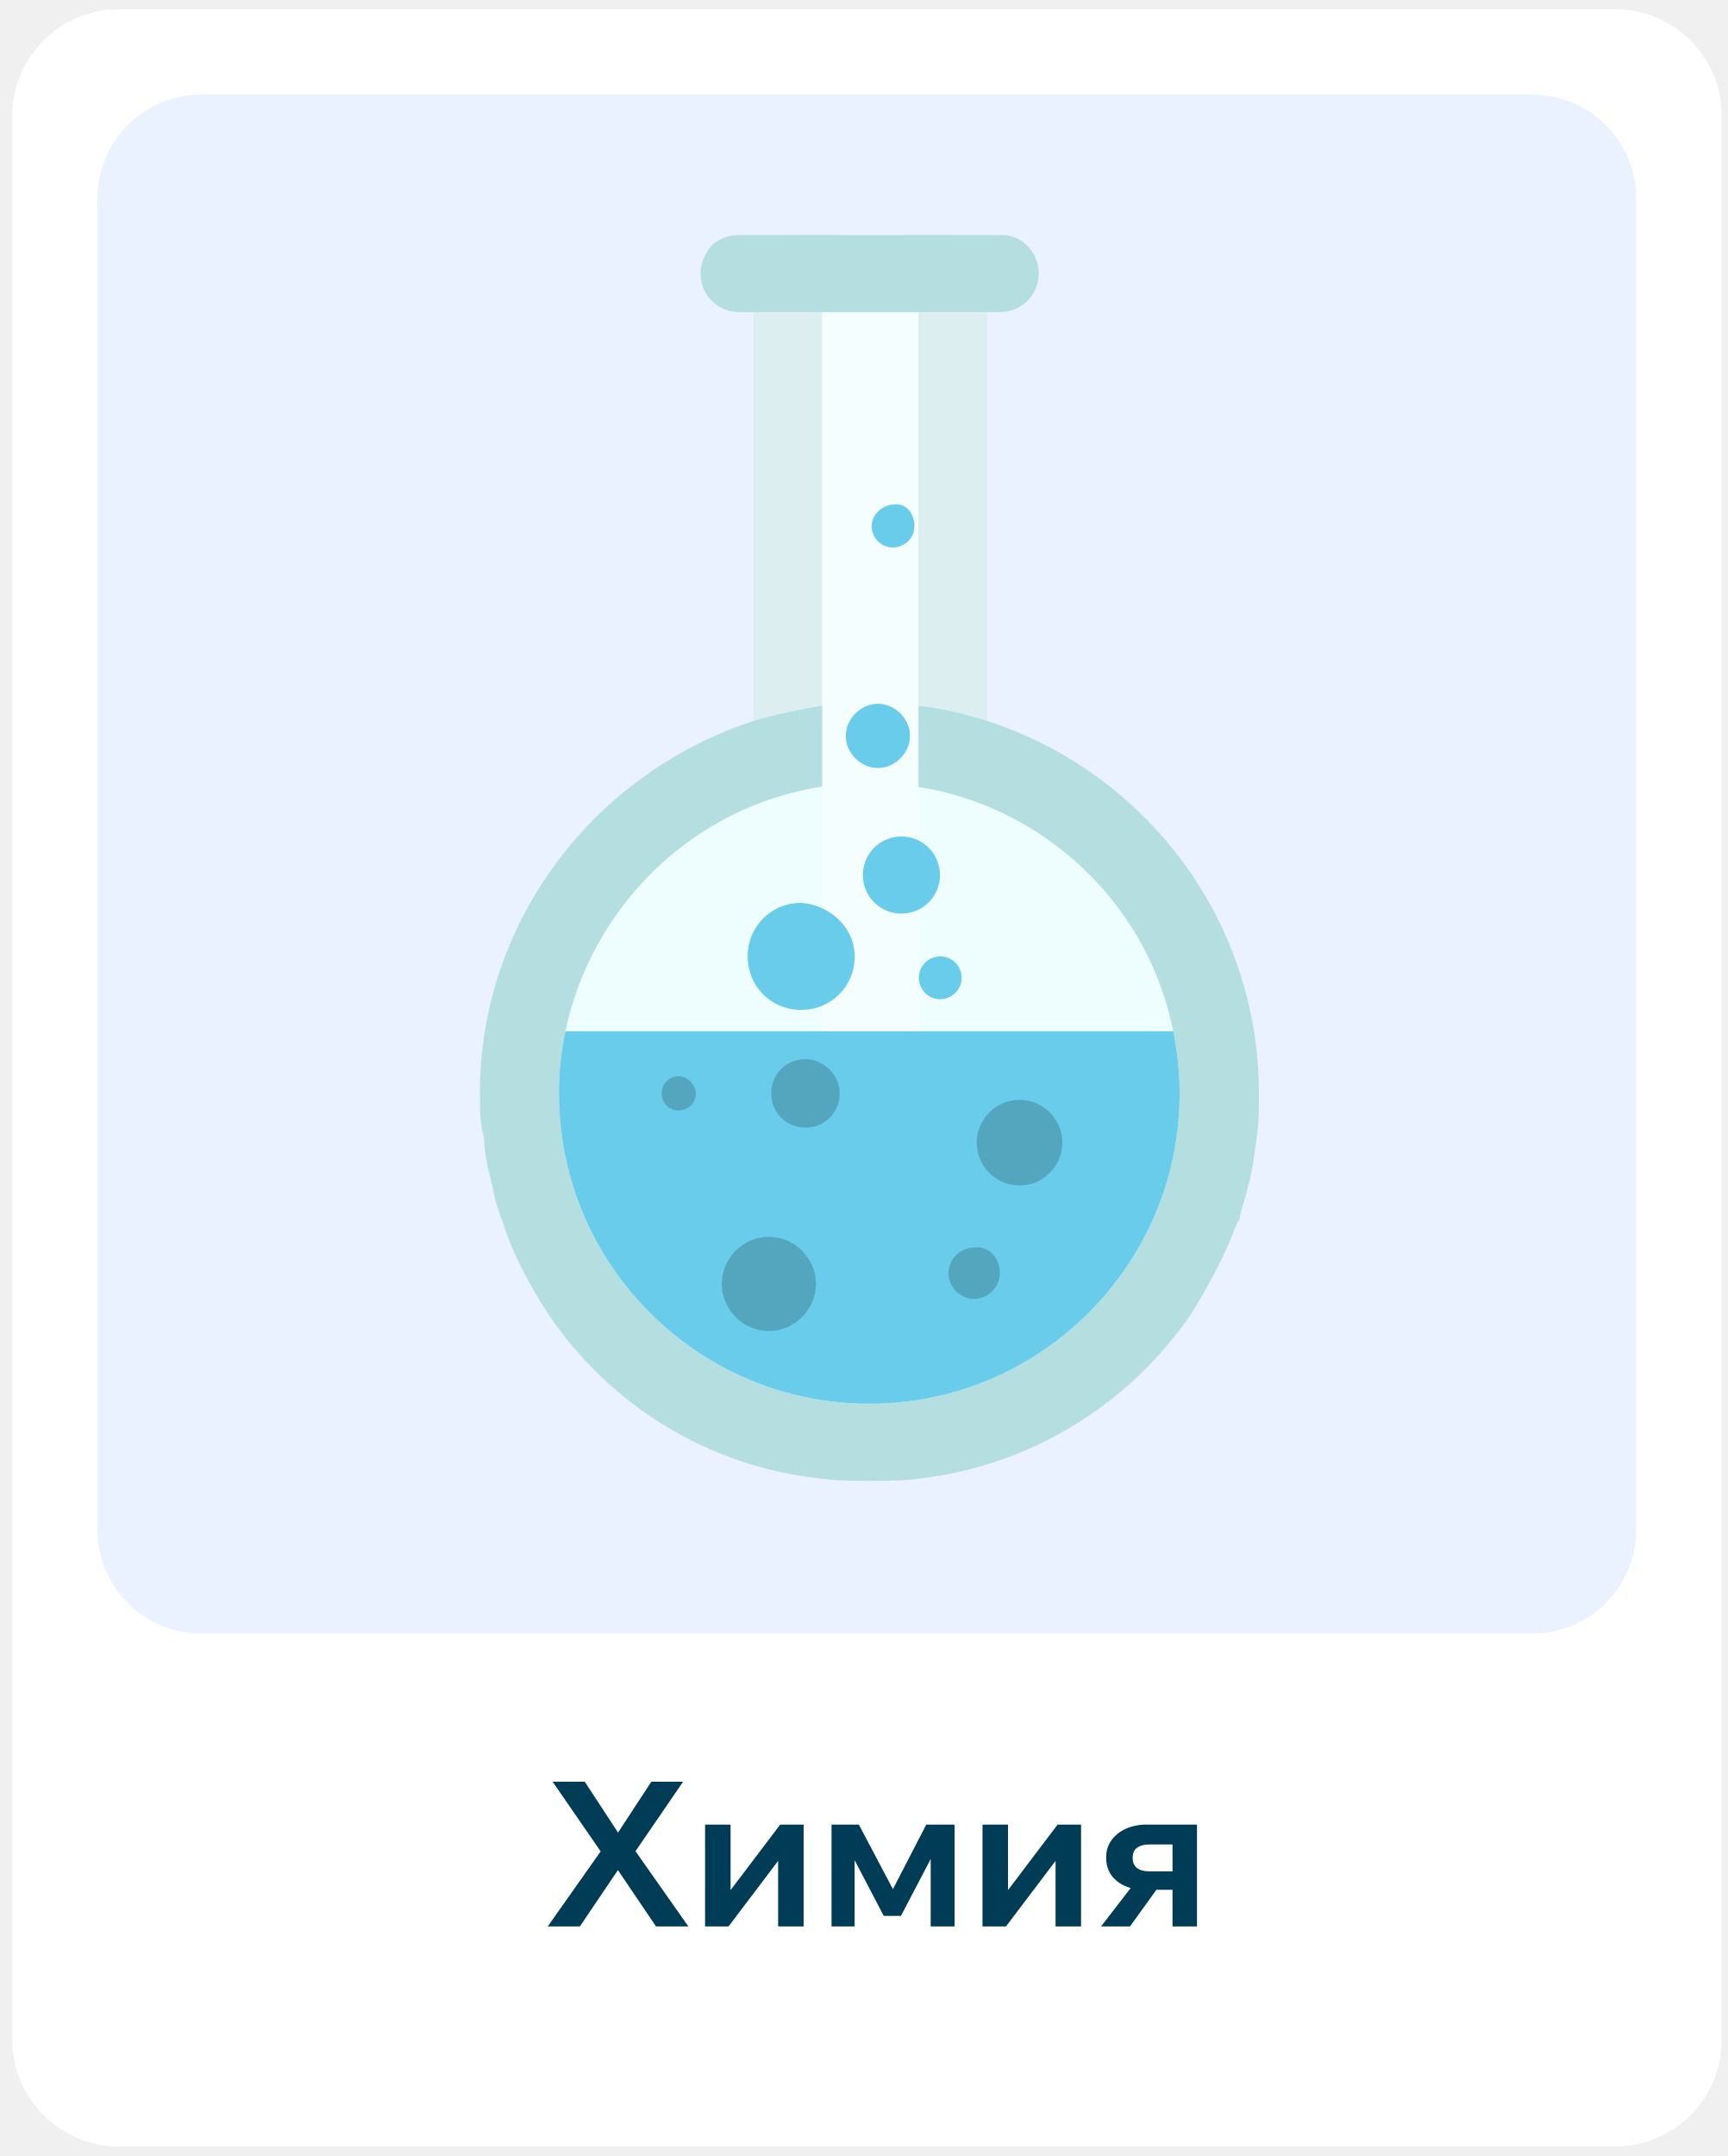
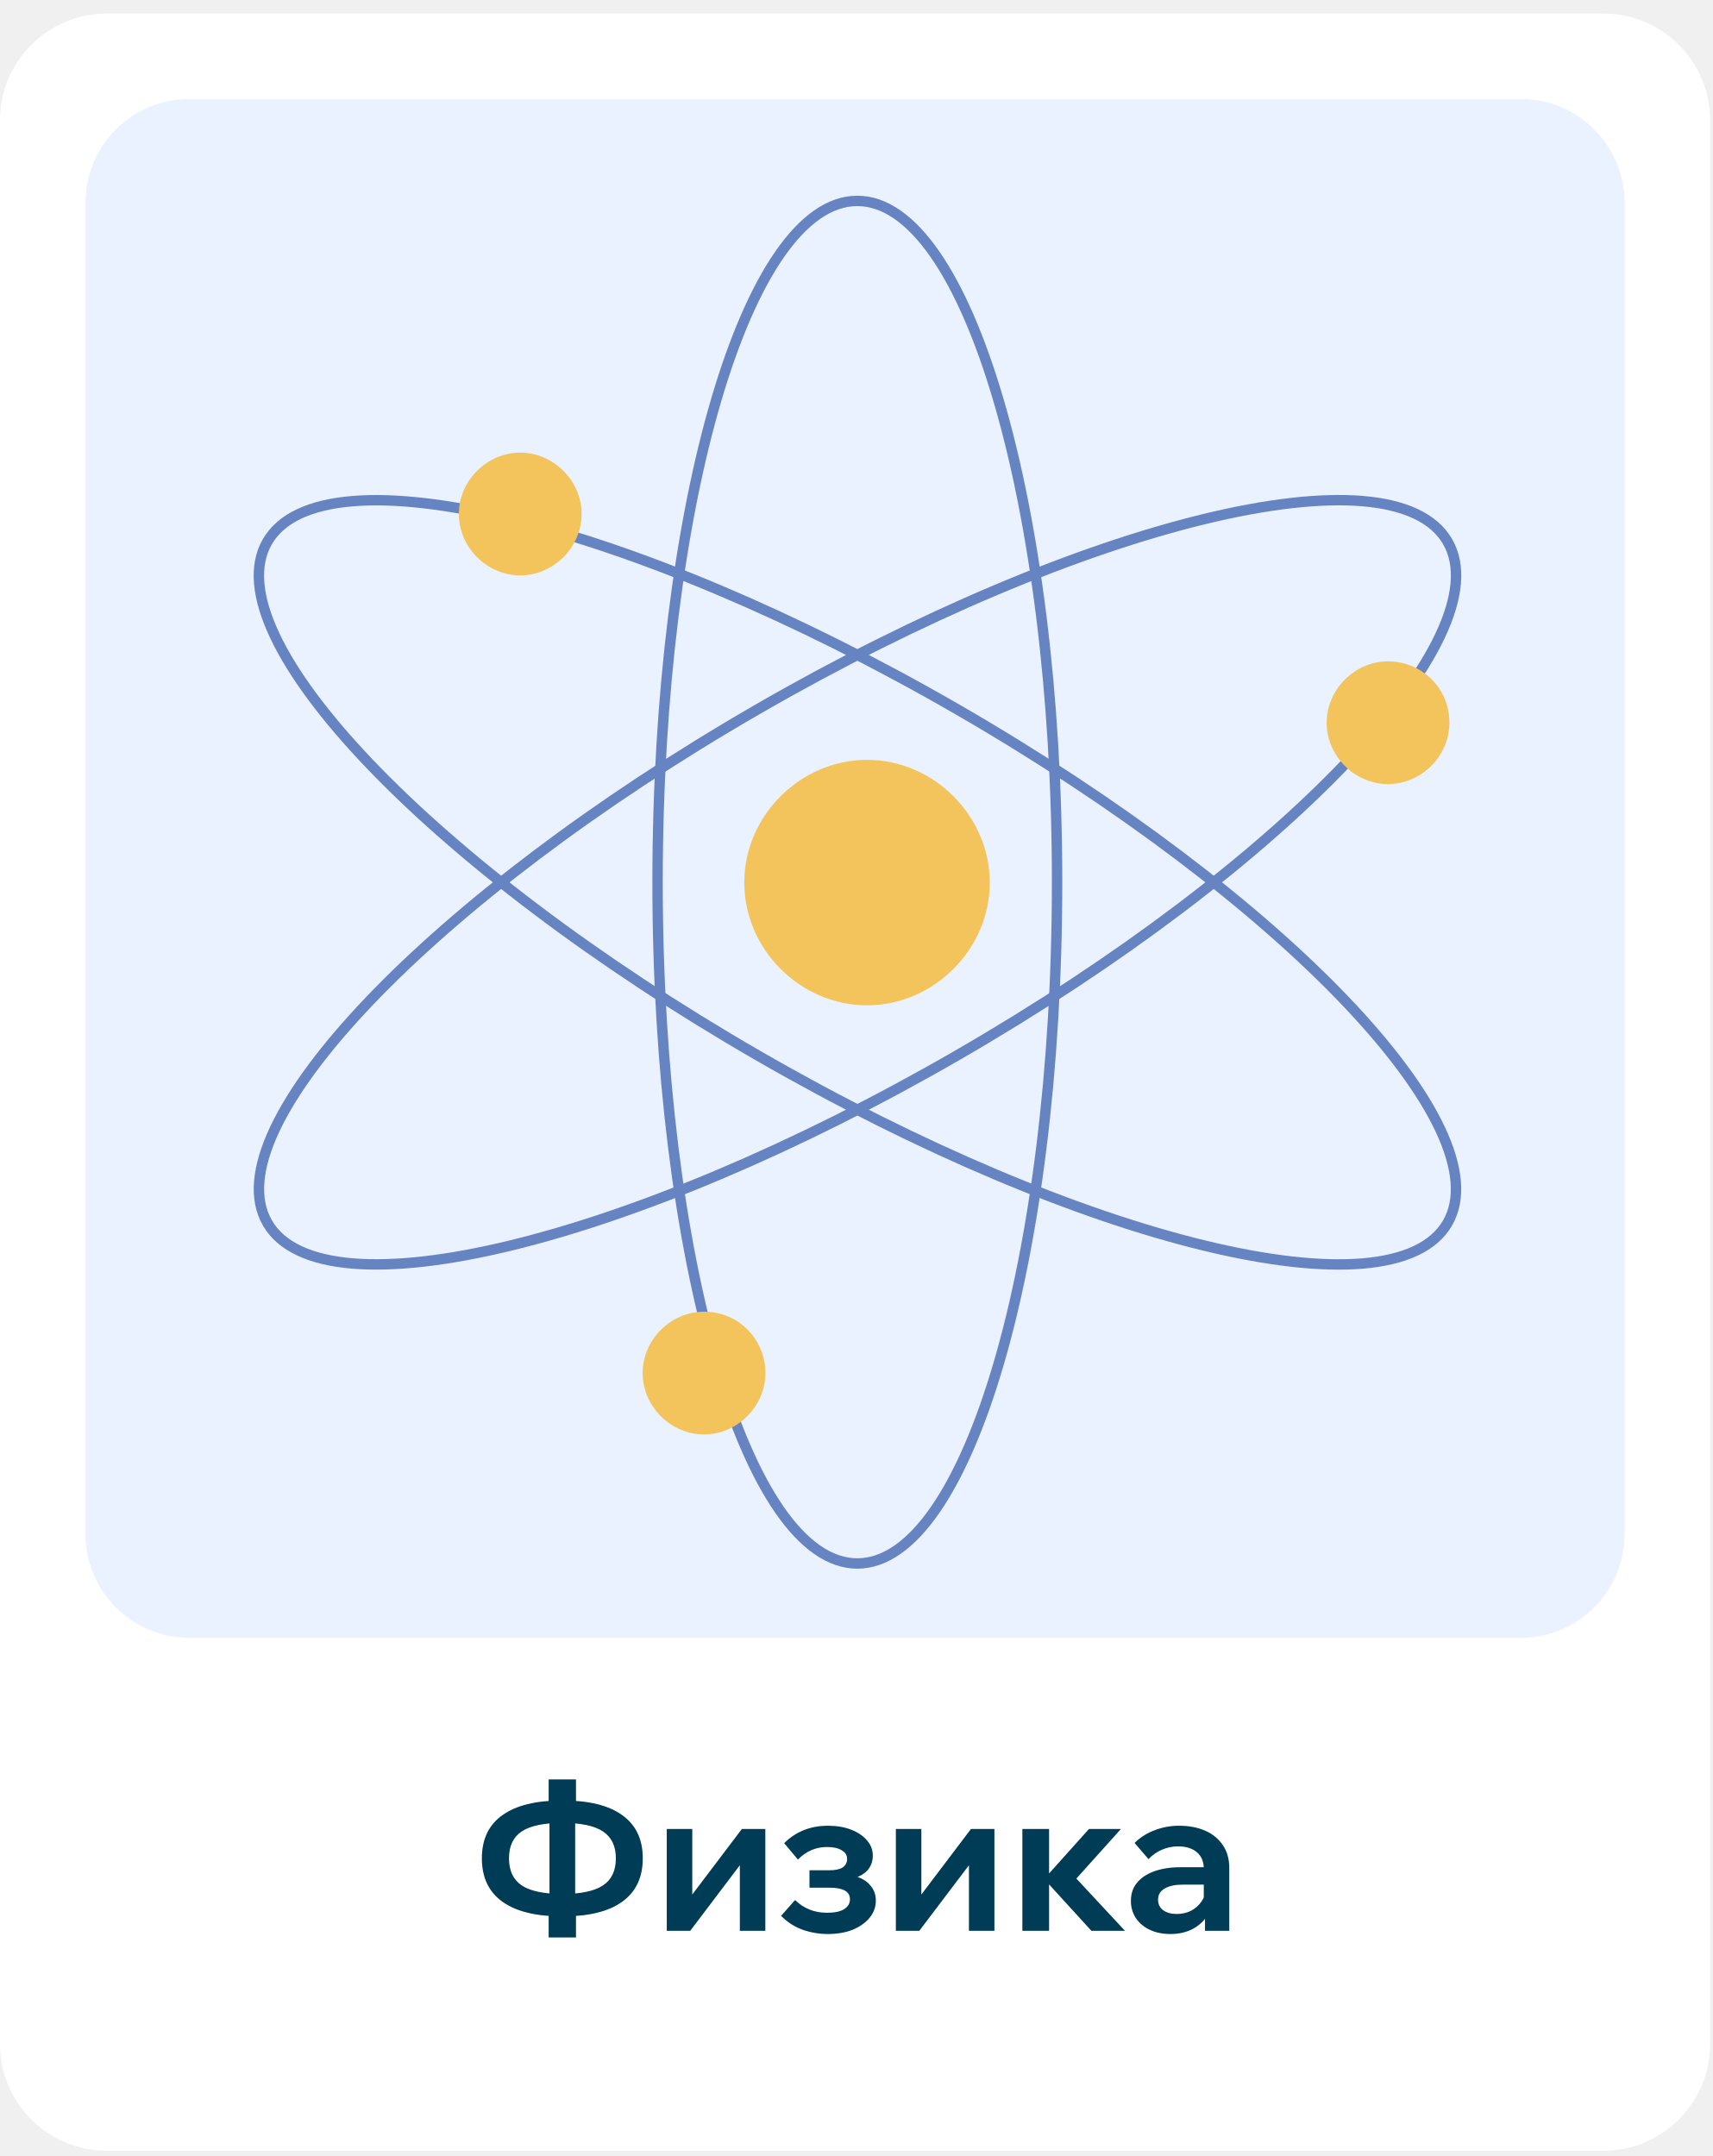
- <svg xmlns="http://www.w3.org/2000/svg" width="113" height="141" fill="none">
-   <rect x=".798" y=".601" width="111.822" height="139.777" rx="6.989" fill="#fff" />
-   <rect x="6.377" y="6.189" width="100.639" height="100.639" rx="6.787" fill="#EAF1FF" />
-   <path d="M64.56 18.027v50.818c0 1.4-1.12 2.66-2.66 2.66H51.82c-.42 0-.84-.14-1.12-.28-.14 0-.28-.14-.28-.14-.7-.42-1.12-1.26-1.12-2.24V18.028c0-1.4 1.12-2.66 2.66-2.66h9.94c1.4 0 2.66 1.12 2.66 2.66Z" fill="#DCEEEF" />
-   <path d="M82.345 71.506c0 .98 0 1.96-.14 2.8-.14 1.12-.28 2.24-.56 3.22-.14.7-.42 1.4-.56 2.1 0 .14 0 .14-.14.28-.84 2.24-1.96 4.34-3.22 6.3-4.06 5.739-10.359 9.659-17.639 10.499-.98.14-2.1.14-3.08.14h-.28c-.98 0-1.96 0-2.94-.14-8.259-.84-15.259-5.74-19.038-12.6-.7-1.26-1.4-2.66-1.82-4.06-.28-.7-.56-1.54-.7-2.38-.14-.42-.14-.7-.28-1.12-.14-.7-.28-1.4-.28-2.1-.28-.98-.28-1.96-.28-2.94 0-11.339 7.56-20.998 17.919-24.358 1.4-.42 2.8-.7 4.34-.98h.14c.98-.14 1.96-.14 2.94-.14H57.846c.7 0 1.4.14 2.1.14h.14c1.54.14 3.08.56 4.48.98 10.359 3.36 17.778 13.02 17.778 24.359Z" fill="#B4DEE0" />
-   <path d="M77.157 71.507c0 11.2-9.1 20.299-20.299 20.299-11.2 0-20.299-9.1-20.299-20.3 0-1.4.14-2.8.42-4.06 1.96-9.239 10.08-16.238 19.88-16.238 9.799 0 18.058 7 19.878 16.239.28 1.4.42 2.66.42 4.06Z" fill="#EEFEFF" />
-   <path d="M60.073 18.027v50.817c0 1.4-.42 2.66-1.12 2.66h-4.2c-.28 0-.56-.42-.84-.98 0-.14-.14-.56-.14-.98V18.027c0-1.4.42-2.66 1.12-2.66h4.2c.42 0 .98 1.12.98 2.66Z" fill="#F4FEFF" />
-   <path d="M67.941 17.889c0 1.4-1.12 2.52-2.52 2.52H48.342a2.51 2.51 0 0 1-2.52-2.52c0-.7.28-1.26.7-1.82.42-.42 1.12-.7 1.82-.7h17.22c1.26 0 2.38 1.12 2.38 2.52Z" fill="#B4DEE0" />
-   <path d="M77.158 71.505c0 11.2-9.1 20.3-20.3 20.3-11.199 0-20.298-9.1-20.298-20.3 0-1.4.14-2.8.42-4.06h39.758c.28 1.4.42 2.66.42 4.06Z" fill="#68CCEA" />
-   <path d="M69.485 74.727c0 1.54-1.26 2.8-2.8 2.8-1.54 0-2.8-1.26-2.8-2.8 0-1.54 1.26-2.8 2.8-2.8 1.54 0 2.8 1.26 2.8 2.8ZM54.924 71.505c0 1.26-.98 2.24-2.24 2.24-1.26 0-2.24-.98-2.24-2.24 0-1.26.98-2.24 2.24-2.24 1.12 0 2.24.98 2.24 2.24ZM45.517 71.506c0 .7-.56 1.12-1.12 1.12-.7 0-1.12-.56-1.12-1.12 0-.7.56-1.12 1.12-1.12s1.12.56 1.12 1.12ZM65.397 83.266c0 .98-.84 1.68-1.68 1.68-.98 0-1.68-.84-1.68-1.68 0-.98.84-1.68 1.68-1.68.98-.14 1.68.7 1.68 1.68ZM53.369 83.966c0 1.68-1.4 3.08-3.08 3.08-1.68 0-3.08-1.4-3.08-3.08 0-1.68 1.4-3.08 3.08-3.08 1.68 0 3.08 1.4 3.08 3.08Z" fill="#54A6BF" />
-   <path d="M61.48 57.227c0 1.4-1.12 2.52-2.52 2.52a2.51 2.51 0 0 1-2.52-2.52c0-1.4 1.12-2.52 2.52-2.52s2.52 1.12 2.52 2.52ZM55.904 62.547c0 1.96-1.54 3.5-3.5 3.5s-3.5-1.54-3.5-3.5 1.54-3.5 3.5-3.5c1.96.14 3.5 1.68 3.5 3.5ZM59.52 48.126c0 1.12-.98 2.1-2.1 2.1s-2.1-.98-2.1-2.1.98-2.1 2.1-2.1 2.1.98 2.1 2.1ZM59.81 34.404c0 .84-.7 1.4-1.4 1.4-.84 0-1.4-.7-1.4-1.4s.7-1.4 1.4-1.4c.84-.14 1.4.56 1.4 1.4ZM62.898 63.946c0 .84-.7 1.4-1.4 1.4-.84 0-1.4-.7-1.4-1.4 0-.84.7-1.4 1.4-1.4.84 0 1.4.7 1.4 1.4Z" fill="#68CCEA" />
-   <path d="M37.93 125.985h-2.104l3.653-5.175v.543l-3.335-4.831h2.104l2.356 3.6h-.358l2.356-3.6h2.078l-3.309 4.831.014-.543 3.64 5.175h-2.118l-2.674-3.957h.37l-2.673 3.957Zm8.188 0v-6.657h1.668v4.434l-.093-.027 3.335-4.407h1.536v6.657h-1.668v-4.434l.093.027-3.336 4.407h-1.535Zm8.272 0v-6.657h1.787l2.355 4.46h-.25l2.302-4.46h1.853v6.657h-1.562v-6.075l.609.503-2.554 4.884h-1.125l-2.555-4.884.649-.437v6.009H54.39Zm9.874 0v-6.657h1.668v4.434l-.093-.027 3.336-4.407h1.535v6.657h-1.668v-4.434l.093.027-3.335 4.407h-1.535Zm12.428 0v-6.432l1.125 1.072h-2.673c-.31 0-.565.071-.768.212-.194.141-.291.361-.291.661 0 .292.093.512.278.662.194.15.463.225.807.225h2.17v1.205h-2.408c-.785 0-1.412-.19-1.88-.57-.467-.379-.701-.895-.701-1.548 0-.415.11-.781.33-1.099.23-.326.544-.582.94-.767a3.193 3.193 0 0 1 1.364-.278h3.308v6.657h-1.6Zm-4.672 0 2.224-2.885h1.747l-2.078 2.885H72.02Z" fill="#003C56" />
+ <svg xmlns="http://www.w3.org/2000/svg" width="112" height="141" fill="none">
+   <rect y=".884" width="111.822" height="139.777" rx="6.989" fill="#fff" />
+   <rect x="5.588" y="6.474" width="100.639" height="100.639" rx="6.787" fill="#EAF1FF" />
+   <path d="M56.06 102.25c7.213 0 13.061-19.948 13.061-44.555 0-24.608-5.848-44.556-13.062-44.556-7.214 0-13.062 19.948-13.062 44.556 0 24.607 5.848 44.555 13.062 44.555Z" stroke="#6683C2" stroke-width=".679" stroke-miterlimit="10" stroke-linecap="round" stroke-linejoin="round" />
+   <path d="M62.602 69.013c21.31-12.304 35.66-27.343 32.054-33.59-3.607-6.247-23.806-1.338-45.116 10.966-21.31 12.304-35.66 27.342-32.054 33.59 3.607 6.247 23.806 1.337 45.116-10.966Z" stroke="#6683C2" stroke-width=".679" stroke-miterlimit="10" stroke-linecap="round" stroke-linejoin="round" />
+   <path d="M94.652 79.982c3.607-6.248-10.744-21.286-32.054-33.59C41.288 34.09 21.09 29.18 17.482 35.426c-3.607 6.248 10.744 21.286 32.054 33.59 21.31 12.303 41.509 17.213 45.116 10.966Z" stroke="#6683C2" stroke-width=".679" stroke-miterlimit="10" stroke-linecap="round" stroke-linejoin="round" />
+   <path d="M64.719 57.72c0 4.361-3.664 8.026-8.026 8.026s-8.026-3.664-8.026-8.026 3.664-8.026 8.026-8.026 8.026 3.664 8.026 8.026ZM38.03 33.616c0 2.178-1.835 4.013-4.013 4.013-2.179 0-4.013-1.835-4.013-4.013 0-2.179 1.834-4.013 4.013-4.013 2.178 0 4.013 1.834 4.013 4.013ZM94.775 47.265c0 2.179-1.835 4.013-4.013 4.013s-4.013-1.834-4.013-4.013c0-2.178 1.835-4.013 4.013-4.013s4.013 1.72 4.013 4.013ZM50.047 89.796c0 2.178-1.834 4.013-4.013 4.013-2.178 0-4.012-1.834-4.012-4.013 0-2.178 1.834-4.013 4.012-4.013 2.294 0 4.013 1.835 4.013 4.013Z" fill="#F2C45B" />
+   <path d="M36.776 125.331c-1.73 0-3.04-.322-3.93-.966-.892-.644-1.337-1.588-1.337-2.832 0-1.244.445-2.184 1.336-2.819.891-.644 2.202-.966 3.931-.966 1.73 0 3.035.322 3.918.966.89.635 1.336 1.575 1.336 2.819s-.445 2.188-1.336 2.832c-.883.644-2.189.966-3.918.966Zm0-1.469c1.209 0 2.091-.185 2.647-.556.565-.37.847-.961.847-1.773 0-.803-.282-1.39-.847-1.76-.556-.371-1.438-.556-2.647-.556-1.209 0-2.096.185-2.66.556-.556.37-.834.957-.834 1.76s.278 1.394.834 1.773c.565.371 1.451.556 2.66.556Zm-.9 2.846v-1.932l.053-.583v-5.386l-.053-.517v-1.919h1.787v1.919l-.053.517v5.386l.053.583v1.932h-1.787Zm7.723-.437v-6.657h1.668v4.434l-.093-.027 3.335-4.407h1.535v6.657h-1.667v-4.434l.092.027-3.335 4.407H43.6Zm10.522.212c-.565 0-1.12-.097-1.668-.291a3.662 3.662 0 0 1-1.376-.9l.913-1.033c.565.556 1.262.834 2.091.834.477 0 .843-.075 1.099-.225.264-.159.397-.379.397-.662 0-.502-.446-.754-1.337-.754h-1.31v-1.138h1.297c.388 0 .68-.062.873-.185a.636.636 0 0 0 .291-.556c0-.247-.119-.437-.357-.569-.23-.142-.547-.212-.953-.212-.732 0-1.367.273-1.906.82l-.9-1.072c.768-.758 1.72-1.138 2.86-1.138.573 0 1.076.084 1.508.252.441.167.79.401 1.045.701.256.291.384.622.384.993 0 .353-.101.657-.304.913-.203.247-.494.432-.874.556v-.119c.433.114.768.313 1.006.595.247.274.37.609.37 1.006 0 .415-.136.79-.41 1.125-.273.327-.644.587-1.111.781-.468.185-1.01.278-1.628.278Zm4.458-.212v-6.657h1.667v4.434l-.092-.027 3.335-4.407h1.535v6.657h-1.667v-4.434l.092.027-3.335 4.407H58.58Zm12.785 0-3.163-3.467h.145l2.859-3.19h2.091l-3.401 3.785-.093-1.165 3.759 4.037h-2.197Zm-4.513 0v-6.657h1.747v6.657H66.85Zm13.53 0h-1.588v-1.337l-.079-.211v-2.502c0-.467-.15-.829-.45-1.085-.3-.256-.71-.384-1.23-.384-.38 0-.738.075-1.073.225a2.545 2.545 0 0 0-.86.609l-.913-1.059a3.64 3.64 0 0 1 1.283-.82 4.344 4.344 0 0 1 1.641-.305c.645 0 1.214.11 1.708.331a2.62 2.62 0 0 1 1.151.953c.274.406.41.904.41 1.496v4.089Zm-3.85.212c-.513 0-.963-.093-1.35-.278a2.231 2.231 0 0 1-.914-.768 2.044 2.044 0 0 1-.318-1.138c0-.459.133-.847.397-1.165.265-.326.64-.577 1.125-.754.495-.176 1.064-.265 1.708-.265h1.707v1.139h-1.575c-.476 0-.86.083-1.151.251-.291.168-.437.41-.437.728 0 .291.11.521.33.688.23.168.526.252.888.252.344 0 .657-.071.94-.212a1.91 1.91 0 0 0 .687-.609c.177-.256.278-.547.305-.873l.503.238c0 .547-.12 1.028-.358 1.442a2.556 2.556 0 0 1-1.005.98c-.424.229-.918.344-1.483.344Z" fill="#003C56" />
</svg>
